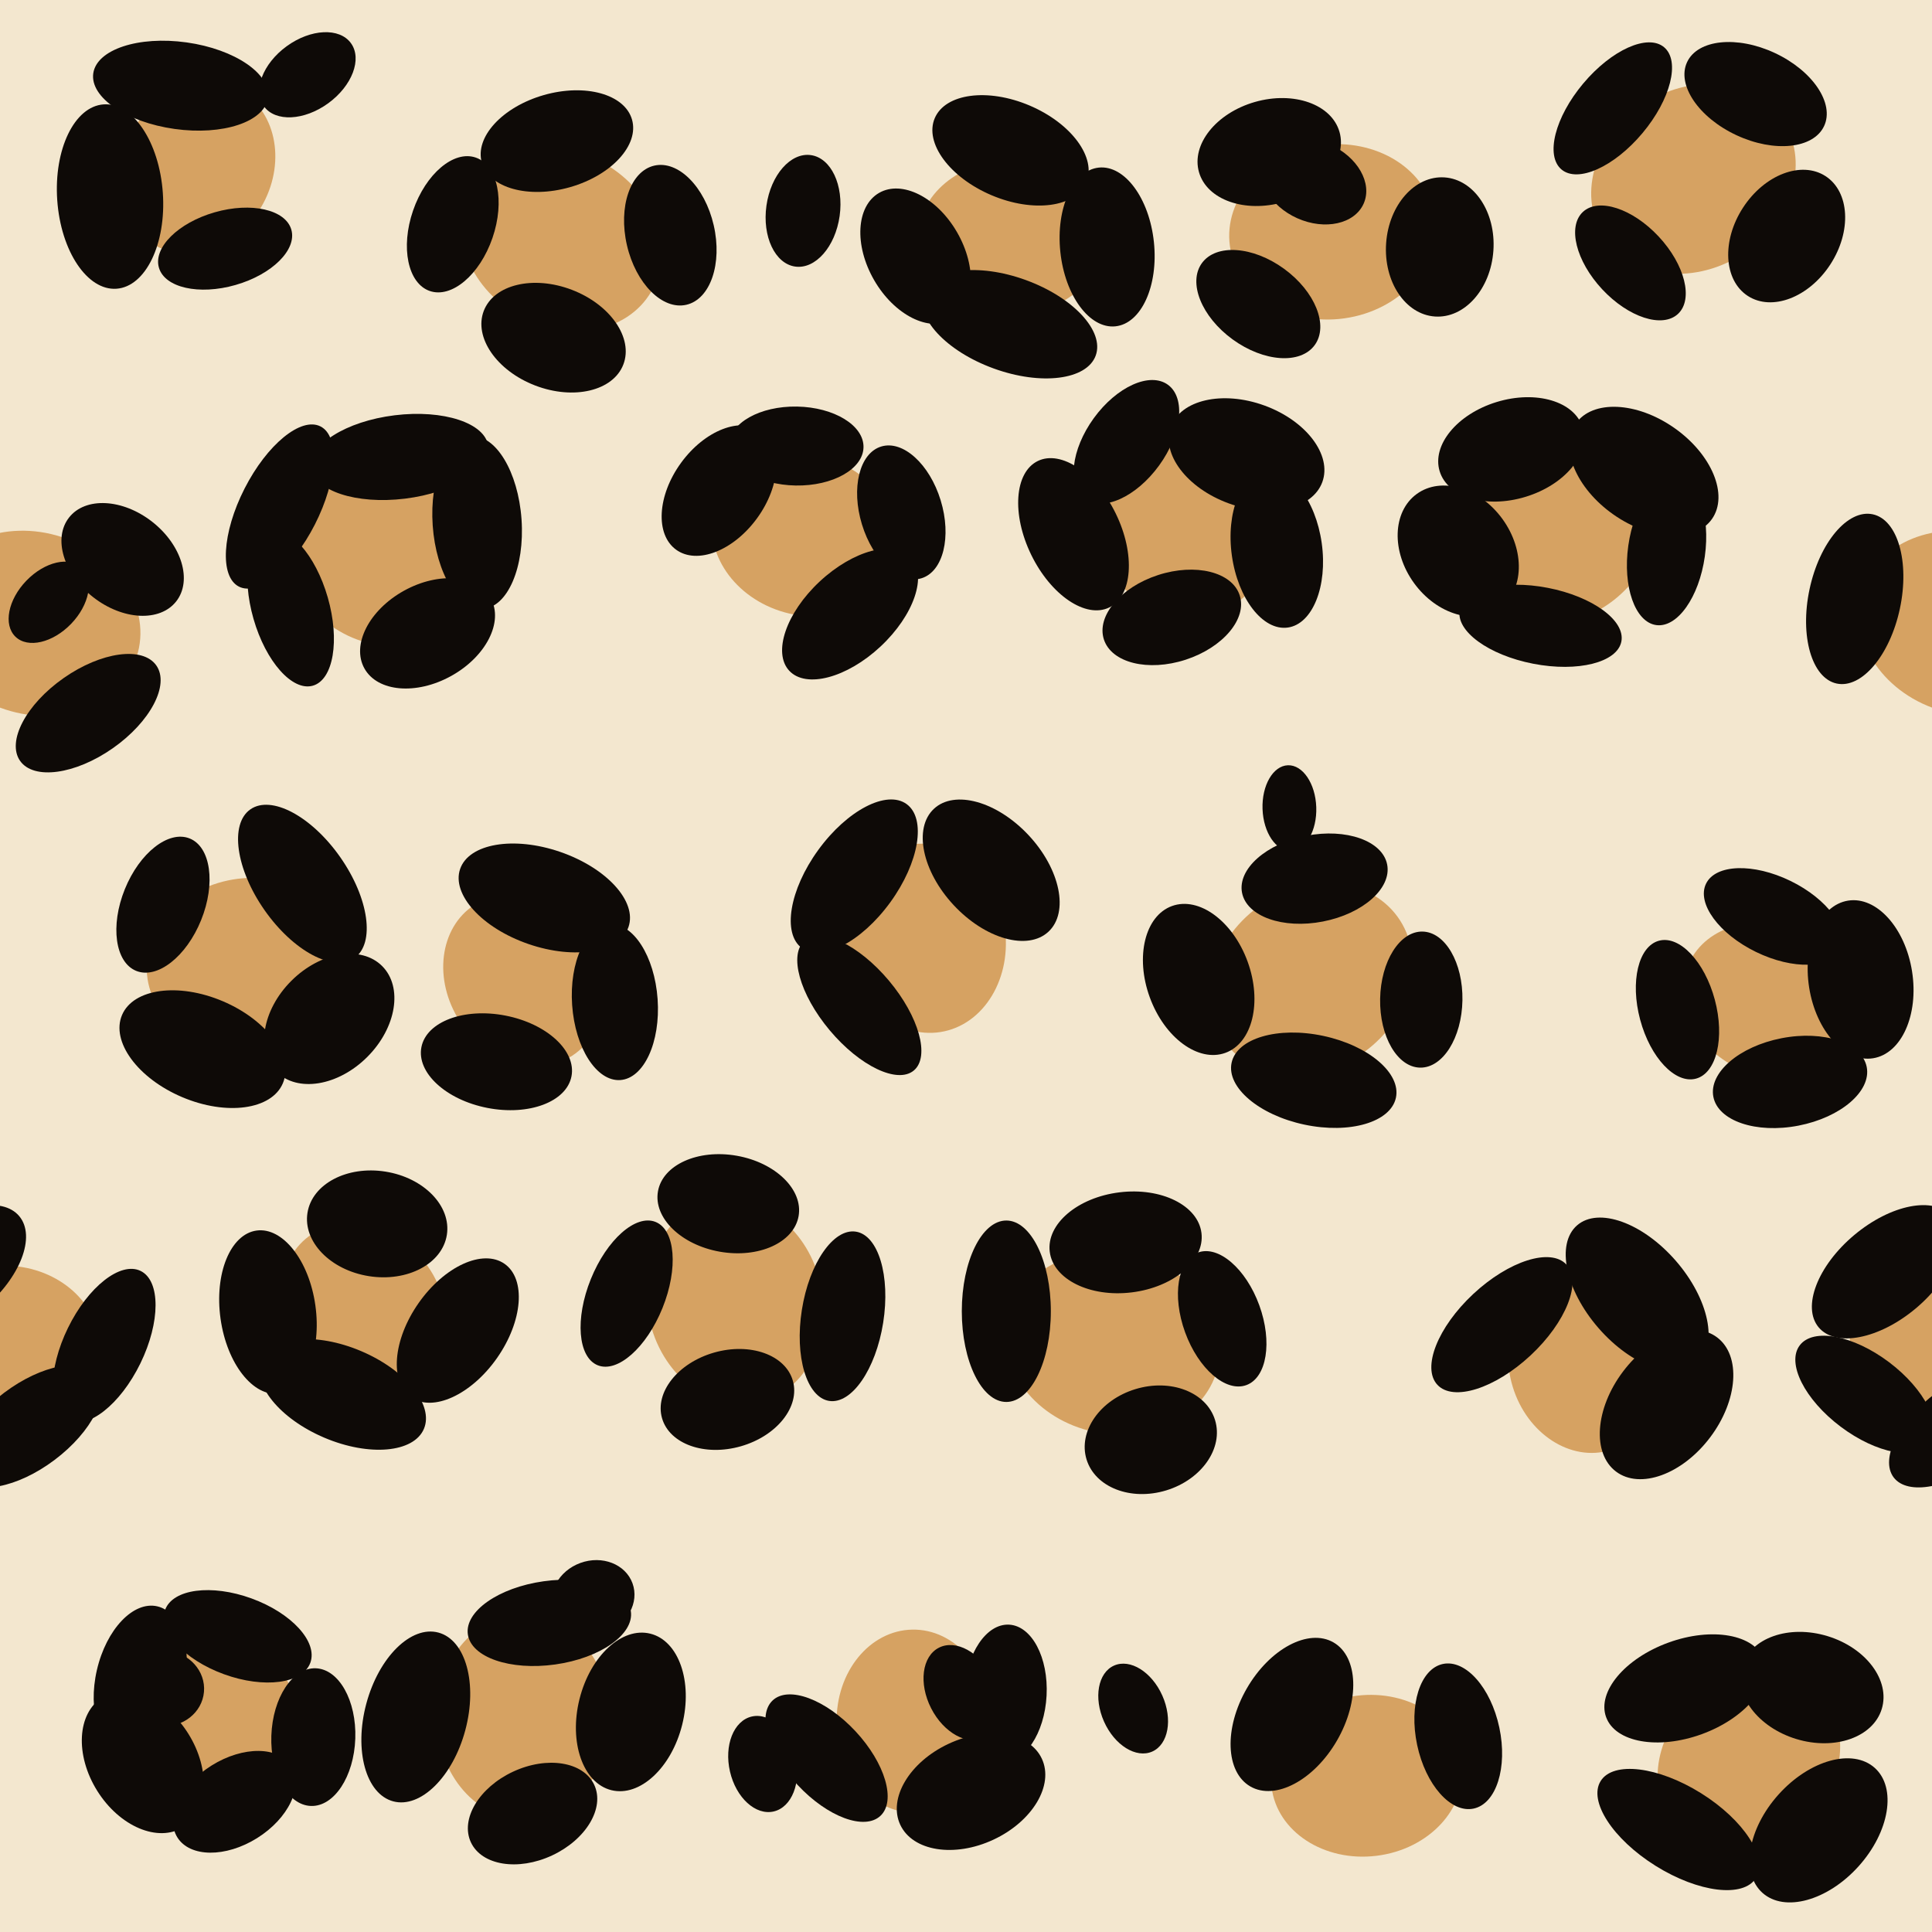
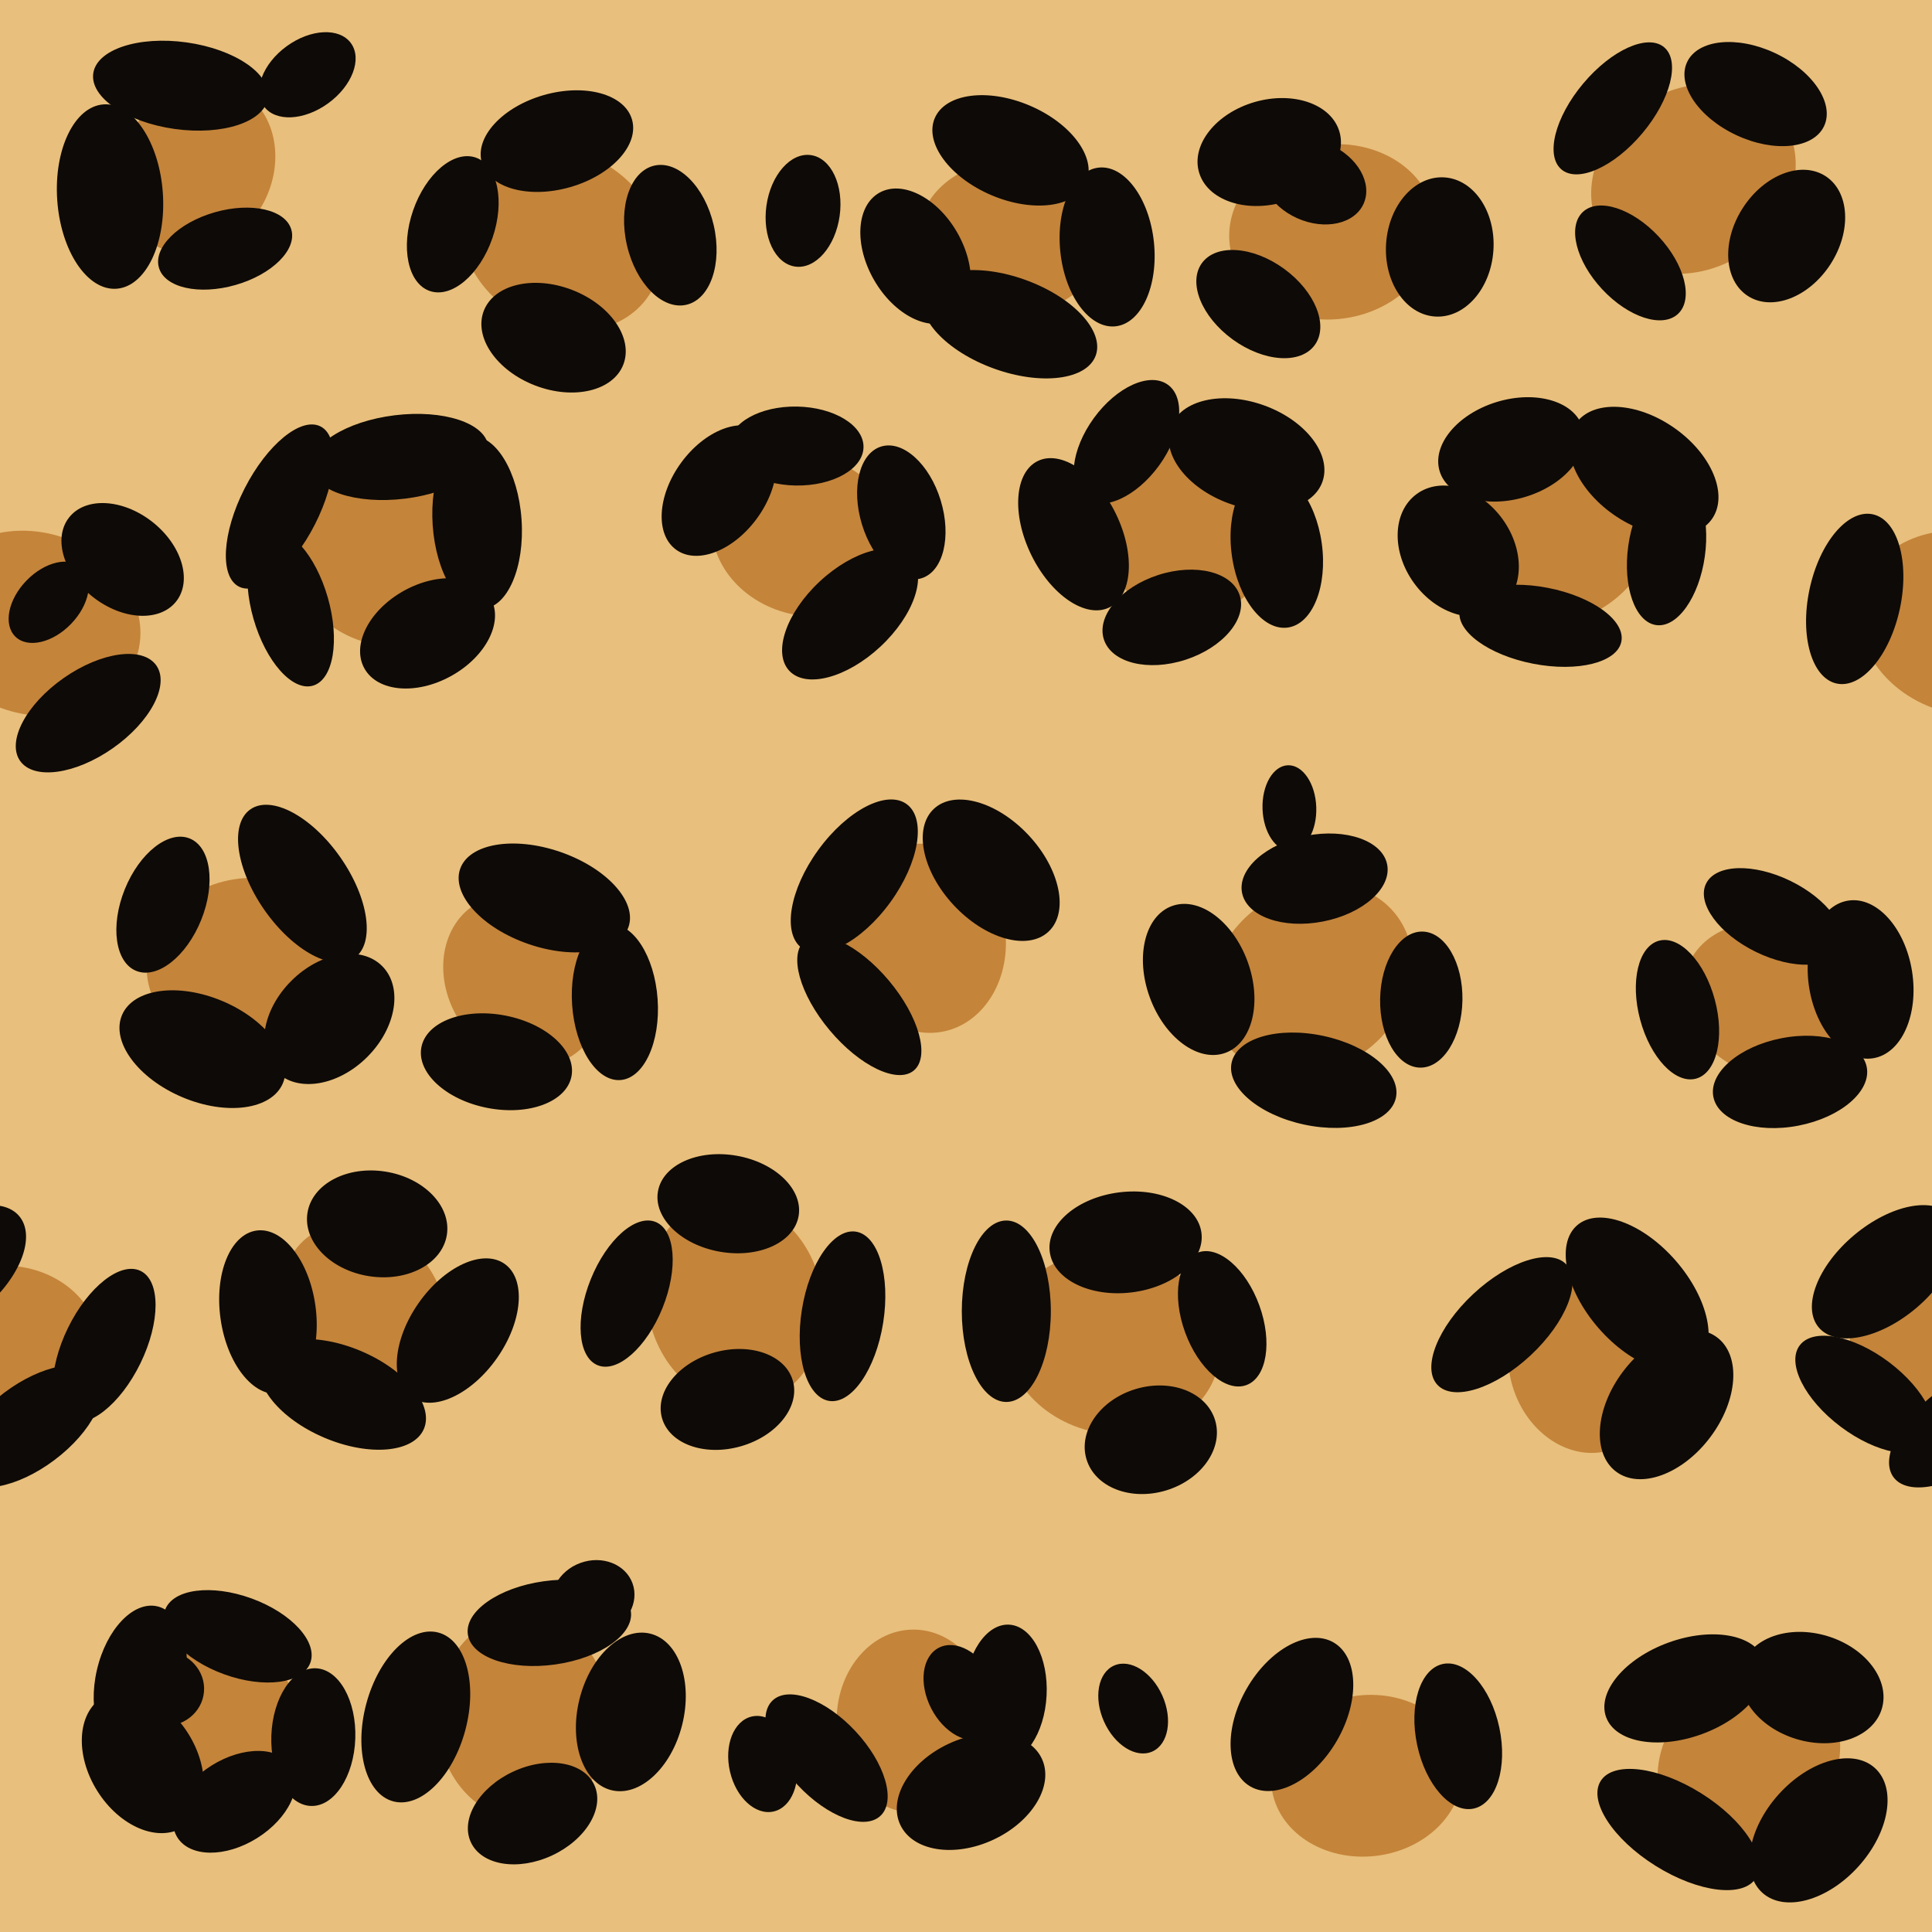
<svg xmlns="http://www.w3.org/2000/svg" width="230" height="230" viewBox="0 0 230 230">
-   <rect width="230" height="230" fill="#f3e7cf" />
-   <ellipse cx="23.5" cy="20.0" rx="10.5" ry="8.9" transform="rotate(118 23.5 20.0)" fill="#d6a262" />
+   <rect width="230" height="230" fill="#e8bf7c" />
+   <ellipse cx="23.5" cy="20.0" rx="10.5" ry="8.9" transform="rotate(118 23.5 20.0)" fill="#c4843a" />
  <ellipse cx="26.8" cy="29.6" rx="8.2" ry="4.5" transform="rotate(524 26.8 29.6)" fill="#0e0a07" />
  <ellipse cx="13.1" cy="23.4" rx="11.0" ry="6.3" transform="rotate(626 13.1 23.4)" fill="#0e0a07" />
  <ellipse cx="21.5" cy="10.2" rx="10.5" ry="5.2" transform="rotate(728 21.5 10.2)" fill="#0e0a07" />
  <g transform="translate(0 230)">
-     <ellipse cx="23.5" cy="20.0" rx="10.5" ry="8.9" transform="rotate(118 23.5 20.0)" fill="#d6a262" />
+     <ellipse cx="23.5" cy="20.0" rx="10.5" ry="8.9" transform="rotate(118 23.5 20.0)" fill="#c4843a" />
    <ellipse cx="26.8" cy="29.6" rx="8.2" ry="4.5" transform="rotate(524 26.8 29.6)" fill="#0e0a07" />
    <ellipse cx="13.1" cy="23.4" rx="11.0" ry="6.3" transform="rotate(626 13.1 23.4)" fill="#0e0a07" />
    <ellipse cx="21.5" cy="10.2" rx="10.5" ry="5.2" transform="rotate(728 21.5 10.2)" fill="#0e0a07" />
  </g>
  <g transform="translate(230 0)">
-     <ellipse cx="23.5" cy="20.0" rx="10.5" ry="8.9" transform="rotate(118 23.5 20.0)" fill="#d6a262" />
+     <ellipse cx="23.5" cy="20.0" rx="10.5" ry="8.9" transform="rotate(118 23.5 20.0)" fill="#c4843a" />
    <ellipse cx="26.8" cy="29.6" rx="8.2" ry="4.5" transform="rotate(524 26.8 29.6)" fill="#0e0a07" />
    <ellipse cx="13.1" cy="23.4" rx="11.0" ry="6.3" transform="rotate(626 13.1 23.4)" fill="#0e0a07" />
    <ellipse cx="21.5" cy="10.2" rx="10.5" ry="5.2" transform="rotate(728 21.5 10.2)" fill="#0e0a07" />
  </g>
  <g transform="translate(230 230)">
-     <ellipse cx="23.5" cy="20.0" rx="10.5" ry="8.9" transform="rotate(118 23.5 20.0)" fill="#d6a262" />
+     <ellipse cx="23.5" cy="20.0" rx="10.5" ry="8.9" transform="rotate(118 23.5 20.0)" fill="#c4843a" />
    <ellipse cx="26.8" cy="29.6" rx="8.2" ry="4.5" transform="rotate(524 26.8 29.6)" fill="#0e0a07" />
    <ellipse cx="13.1" cy="23.4" rx="11.0" ry="6.3" transform="rotate(626 13.1 23.4)" fill="#0e0a07" />
    <ellipse cx="21.5" cy="10.2" rx="10.5" ry="5.2" transform="rotate(728 21.5 10.2)" fill="#0e0a07" />
  </g>
-   <ellipse cx="44.6" cy="65.5" rx="12.1" ry="10.2" transform="rotate(50 44.6 65.5)" fill="#d6a262" />
+   <ellipse cx="44.6" cy="65.5" rx="12.1" ry="10.2" transform="rotate(50 44.6 65.5)" fill="#c4843a" />
  <ellipse cx="33.3" cy="60.3" rx="10.7" ry="4.7" transform="rotate(297 33.3 60.3)" fill="#0e0a07" />
  <ellipse cx="47.6" cy="54.4" rx="10.6" ry="5.0" transform="rotate(353 47.6 54.4)" fill="#0e0a07" />
  <ellipse cx="56.8" cy="62.2" rx="10.3" ry="5.3" transform="rotate(446 56.8 62.2)" fill="#0e0a07" />
  <ellipse cx="50.9" cy="75.4" rx="8.6" ry="5.8" transform="rotate(511 50.9 75.4)" fill="#0e0a07" />
  <ellipse cx="34.6" cy="72.4" rx="9.6" ry="4.6" transform="rotate(614 34.6 72.4)" fill="#0e0a07" />
-   <ellipse cx="29.2" cy="114.6" rx="11.8" ry="10.0" transform="rotate(168 29.2 114.6)" fill="#d6a262" />
+   <ellipse cx="29.2" cy="114.6" rx="11.8" ry="10.0" transform="rotate(168 29.2 114.6)" fill="#c4843a" />
  <ellipse cx="19.4" cy="107.7" rx="8.5" ry="4.9" transform="rotate(292 19.4 107.7)" fill="#0e0a07" />
  <ellipse cx="36.0" cy="105.2" rx="10.8" ry="5.5" transform="rotate(415 36.0 105.2)" fill="#0e0a07" />
  <ellipse cx="39.2" cy="121.3" rx="8.9" ry="6.4" transform="rotate(495 39.2 121.3)" fill="#0e0a07" />
  <ellipse cx="24.1" cy="124.9" rx="10.4" ry="6.2" transform="rotate(563 24.1 124.9)" fill="#0e0a07" />
  <g transform="translate(230 0)">
-     <ellipse cx="29.2" cy="114.6" rx="11.8" ry="10.0" transform="rotate(168 29.2 114.6)" fill="#d6a262" />
+     <ellipse cx="29.2" cy="114.6" rx="11.8" ry="10.0" transform="rotate(168 29.2 114.6)" fill="#c4843a" />
    <ellipse cx="19.4" cy="107.7" rx="8.5" ry="4.9" transform="rotate(292 19.4 107.7)" fill="#0e0a07" />
    <ellipse cx="36.0" cy="105.2" rx="10.8" ry="5.5" transform="rotate(415 36.0 105.2)" fill="#0e0a07" />
    <ellipse cx="39.2" cy="121.3" rx="8.9" ry="6.4" transform="rotate(495 39.2 121.3)" fill="#0e0a07" />
    <ellipse cx="24.1" cy="124.9" rx="10.4" ry="6.2" transform="rotate(563 24.1 124.9)" fill="#0e0a07" />
  </g>
-   <ellipse cx="43.3" cy="155.9" rx="10.9" ry="9.2" transform="rotate(53 43.3 155.9)" fill="#d6a262" />
+   <ellipse cx="43.3" cy="155.9" rx="10.9" ry="9.2" transform="rotate(53 43.3 155.9)" fill="#c4843a" />
  <ellipse cx="54.5" cy="158.4" rx="9.7" ry="5.7" transform="rotate(125 54.5 158.4)" fill="#0e0a07" />
  <ellipse cx="40.8" cy="166.0" rx="10.5" ry="5.6" transform="rotate(203 40.8 166.0)" fill="#0e0a07" />
  <ellipse cx="31.9" cy="156.2" rx="9.8" ry="5.7" transform="rotate(262 31.9 156.2)" fill="#0e0a07" />
  <ellipse cx="44.9" cy="145.7" rx="8.4" ry="6.3" transform="rotate(369 44.9 145.7)" fill="#0e0a07" />
  <g transform="translate(0 -230)">
-     <ellipse cx="26.5" cy="204.7" rx="10.5" ry="8.9" transform="rotate(73 26.5 204.7)" fill="#d6a262" />
+     <ellipse cx="26.5" cy="204.7" rx="10.5" ry="8.9" transform="rotate(73 26.5 204.7)" fill="#c4843a" />
    <ellipse cx="37.3" cy="206.8" rx="8.2" ry="5.0" transform="rotate(92 37.3 206.8)" fill="#0e0a07" />
    <ellipse cx="27.9" cy="214.5" rx="8.0" ry="5.1" transform="rotate(148 27.9 214.5)" fill="#0e0a07" />
    <ellipse cx="17.0" cy="209.8" rx="9.1" ry="6.4" transform="rotate(238 17.0 209.8)" fill="#0e0a07" />
    <ellipse cx="16.7" cy="200.0" rx="9.0" ry="5.3" transform="rotate(283 16.7 200.0)" fill="#0e0a07" />
    <ellipse cx="28.3" cy="194.8" rx="9.2" ry="4.8" transform="rotate(380 28.3 194.8)" fill="#0e0a07" />
  </g>
-   <ellipse cx="26.5" cy="204.7" rx="10.5" ry="8.9" transform="rotate(73 26.5 204.7)" fill="#d6a262" />
+   <ellipse cx="26.5" cy="204.7" rx="10.5" ry="8.9" transform="rotate(73 26.5 204.7)" fill="#c4843a" />
  <ellipse cx="37.3" cy="206.8" rx="8.2" ry="5.0" transform="rotate(92 37.3 206.8)" fill="#0e0a07" />
  <ellipse cx="27.9" cy="214.5" rx="8.0" ry="5.1" transform="rotate(148 27.9 214.5)" fill="#0e0a07" />
  <ellipse cx="17.0" cy="209.8" rx="9.1" ry="6.4" transform="rotate(238 17.0 209.8)" fill="#0e0a07" />
  <ellipse cx="16.7" cy="200.0" rx="9.0" ry="5.3" transform="rotate(283 16.7 200.0)" fill="#0e0a07" />
  <ellipse cx="28.3" cy="194.8" rx="9.2" ry="4.8" transform="rotate(380 28.3 194.8)" fill="#0e0a07" />
  <g transform="translate(230 -230)">
-     <ellipse cx="26.5" cy="204.7" rx="10.5" ry="8.9" transform="rotate(73 26.5 204.7)" fill="#d6a262" />
+     <ellipse cx="26.5" cy="204.7" rx="10.5" ry="8.9" transform="rotate(73 26.5 204.7)" fill="#c4843a" />
    <ellipse cx="37.3" cy="206.8" rx="8.2" ry="5.0" transform="rotate(92 37.3 206.8)" fill="#0e0a07" />
    <ellipse cx="27.9" cy="214.5" rx="8.0" ry="5.1" transform="rotate(148 27.9 214.5)" fill="#0e0a07" />
    <ellipse cx="17.0" cy="209.8" rx="9.1" ry="6.4" transform="rotate(238 17.0 209.8)" fill="#0e0a07" />
    <ellipse cx="16.7" cy="200.0" rx="9.0" ry="5.3" transform="rotate(283 16.7 200.0)" fill="#0e0a07" />
    <ellipse cx="28.3" cy="194.8" rx="9.2" ry="4.8" transform="rotate(380 28.3 194.8)" fill="#0e0a07" />
  </g>
  <g transform="translate(230 0)">
-     <ellipse cx="26.5" cy="204.7" rx="10.5" ry="8.9" transform="rotate(73 26.5 204.7)" fill="#d6a262" />
+     <ellipse cx="26.5" cy="204.7" rx="10.5" ry="8.9" transform="rotate(73 26.5 204.7)" fill="#c4843a" />
    <ellipse cx="37.3" cy="206.8" rx="8.2" ry="5.0" transform="rotate(92 37.3 206.8)" fill="#0e0a07" />
    <ellipse cx="27.9" cy="214.5" rx="8.0" ry="5.1" transform="rotate(148 27.9 214.5)" fill="#0e0a07" />
    <ellipse cx="17.0" cy="209.8" rx="9.1" ry="6.4" transform="rotate(238 17.0 209.8)" fill="#0e0a07" />
    <ellipse cx="16.7" cy="200.0" rx="9.0" ry="5.3" transform="rotate(283 16.7 200.0)" fill="#0e0a07" />
    <ellipse cx="28.3" cy="194.8" rx="9.2" ry="4.8" transform="rotate(380 28.3 194.8)" fill="#0e0a07" />
  </g>
-   <ellipse cx="66.8" cy="28.5" rx="12.4" ry="10.4" transform="rotate(30 66.8 28.5)" fill="#d6a262" />
+   <ellipse cx="66.8" cy="28.5" rx="12.4" ry="10.4" transform="rotate(30 66.8 28.5)" fill="#c4843a" />
  <ellipse cx="53.9" cy="26.7" rx="8.4" ry="5.0" transform="rotate(289 53.9 26.7)" fill="#0e0a07" />
  <ellipse cx="66.3" cy="16.8" rx="9.3" ry="5.7" transform="rotate(344 66.3 16.8)" fill="#0e0a07" />
  <ellipse cx="79.8" cy="28.0" rx="8.5" ry="5.3" transform="rotate(437 79.8 28.0)" fill="#0e0a07" />
  <ellipse cx="65.9" cy="40.2" rx="8.9" ry="6.1" transform="rotate(561 65.9 40.2)" fill="#0e0a07" />
  <g transform="translate(0 230)">
-     <ellipse cx="66.8" cy="28.5" rx="12.4" ry="10.4" transform="rotate(30 66.8 28.5)" fill="#d6a262" />
+     <ellipse cx="66.8" cy="28.5" rx="12.4" ry="10.4" transform="rotate(30 66.8 28.5)" fill="#c4843a" />
    <ellipse cx="53.9" cy="26.7" rx="8.4" ry="5.0" transform="rotate(289 53.9 26.7)" fill="#0e0a07" />
    <ellipse cx="66.3" cy="16.8" rx="9.3" ry="5.7" transform="rotate(344 66.3 16.8)" fill="#0e0a07" />
    <ellipse cx="79.8" cy="28.0" rx="8.5" ry="5.3" transform="rotate(437 79.8 28.0)" fill="#0e0a07" />
    <ellipse cx="65.9" cy="40.2" rx="8.9" ry="6.1" transform="rotate(561 65.9 40.2)" fill="#0e0a07" />
  </g>
-   <ellipse cx="95.8" cy="63.7" rx="11.2" ry="9.5" transform="rotate(18 95.8 63.7)" fill="#d6a262" />
+   <ellipse cx="95.8" cy="63.7" rx="11.2" ry="9.5" transform="rotate(18 95.8 63.7)" fill="#c4843a" />
  <ellipse cx="85.6" cy="58.4" rx="8.7" ry="5.6" transform="rotate(306 85.6 58.4)" fill="#0e0a07" />
  <ellipse cx="94.8" cy="53.1" rx="8.0" ry="4.7" transform="rotate(361 94.8 53.1)" fill="#0e0a07" />
  <ellipse cx="107.3" cy="61.0" rx="8.2" ry="4.9" transform="rotate(433 107.3 61.0)" fill="#0e0a07" />
  <ellipse cx="101.2" cy="73.1" rx="9.9" ry="5.3" transform="rotate(497 101.2 73.1)" fill="#0e0a07" />
-   <ellipse cx="62.3" cy="116.7" rx="10.7" ry="9.0" transform="rotate(57 62.3 116.7)" fill="#d6a262" />
+   <ellipse cx="62.3" cy="116.7" rx="10.7" ry="9.0" transform="rotate(57 62.3 116.7)" fill="#c4843a" />
  <ellipse cx="59.1" cy="126.4" rx="9.1" ry="5.6" transform="rotate(191 59.1 126.4)" fill="#0e0a07" />
  <ellipse cx="64.8" cy="106.9" rx="10.6" ry="5.8" transform="rotate(379 64.8 106.9)" fill="#0e0a07" />
  <ellipse cx="73.2" cy="119.3" rx="9.3" ry="5.1" transform="rotate(446 73.2 119.3)" fill="#0e0a07" />
-   <ellipse cx="87.5" cy="155.0" rx="12.3" ry="10.4" transform="rotate(76 87.5 155.0)" fill="#d6a262" />
+   <ellipse cx="87.5" cy="155.0" rx="12.3" ry="10.4" transform="rotate(76 87.5 155.0)" fill="#c4843a" />
  <ellipse cx="74.6" cy="154.0" rx="9.2" ry="4.6" transform="rotate(292 74.6 154.0)" fill="#0e0a07" />
  <ellipse cx="86.7" cy="143.3" rx="8.5" ry="5.8" transform="rotate(370 86.7 143.3)" fill="#0e0a07" />
  <ellipse cx="100.3" cy="156.7" rx="10.2" ry="4.9" transform="rotate(459 100.3 156.7)" fill="#0e0a07" />
  <ellipse cx="86.6" cy="166.6" rx="8.1" ry="5.8" transform="rotate(524 86.6 166.6)" fill="#0e0a07" />
  <g transform="translate(0 -230)">
-     <ellipse cx="62.3" cy="204.4" rx="12.2" ry="10.3" transform="rotate(89 62.3 204.4)" fill="#d6a262" />
+     <ellipse cx="62.3" cy="204.4" rx="12.2" ry="10.3" transform="rotate(89 62.3 204.4)" fill="#c4843a" />
    <ellipse cx="65.4" cy="193.2" rx="9.8" ry="5.0" transform="rotate(352 65.4 193.2)" fill="#0e0a07" />
    <ellipse cx="75.1" cy="203.8" rx="9.6" ry="6.3" transform="rotate(464 75.1 203.8)" fill="#0e0a07" />
    <ellipse cx="63.4" cy="215.9" rx="8.1" ry="5.5" transform="rotate(515 63.4 215.9)" fill="#0e0a07" />
    <ellipse cx="49.5" cy="204.4" rx="10.4" ry="6.1" transform="rotate(645 49.5 204.4)" fill="#0e0a07" />
  </g>
-   <ellipse cx="62.3" cy="204.4" rx="12.2" ry="10.3" transform="rotate(89 62.3 204.4)" fill="#d6a262" />
+   <ellipse cx="62.3" cy="204.4" rx="12.2" ry="10.3" transform="rotate(89 62.3 204.4)" fill="#c4843a" />
  <ellipse cx="65.4" cy="193.2" rx="9.8" ry="5.0" transform="rotate(352 65.4 193.2)" fill="#0e0a07" />
  <ellipse cx="75.1" cy="203.8" rx="9.6" ry="6.3" transform="rotate(464 75.1 203.8)" fill="#0e0a07" />
  <ellipse cx="63.4" cy="215.9" rx="8.1" ry="5.5" transform="rotate(515 63.4 215.9)" fill="#0e0a07" />
  <ellipse cx="49.5" cy="204.4" rx="10.4" ry="6.1" transform="rotate(645 49.5 204.4)" fill="#0e0a07" />
-   <ellipse cx="120.3" cy="28.3" rx="11.0" ry="9.2" transform="rotate(180 120.3 28.3)" fill="#d6a262" />
+   <ellipse cx="120.3" cy="28.3" rx="11.0" ry="9.2" transform="rotate(180 120.3 28.3)" fill="#c4843a" />
  <ellipse cx="109.0" cy="30.5" rx="8.7" ry="5.7" transform="rotate(240 109.0 30.5)" fill="#0e0a07" />
  <ellipse cx="120.3" cy="17.9" rx="9.8" ry="5.8" transform="rotate(383 120.3 17.9)" fill="#0e0a07" />
  <ellipse cx="131.8" cy="29.4" rx="9.5" ry="5.6" transform="rotate(444 131.8 29.4)" fill="#0e0a07" />
  <ellipse cx="120.2" cy="38.6" rx="10.9" ry="5.6" transform="rotate(560 120.2 38.6)" fill="#0e0a07" />
  <g transform="translate(0 230)">
-     <ellipse cx="120.3" cy="28.3" rx="11.0" ry="9.2" transform="rotate(180 120.3 28.3)" fill="#d6a262" />
+     <ellipse cx="120.3" cy="28.3" rx="11.0" ry="9.2" transform="rotate(180 120.3 28.3)" fill="#c4843a" />
    <ellipse cx="109.0" cy="30.5" rx="8.7" ry="5.7" transform="rotate(240 109.0 30.5)" fill="#0e0a07" />
    <ellipse cx="120.3" cy="17.9" rx="9.8" ry="5.8" transform="rotate(383 120.3 17.9)" fill="#0e0a07" />
    <ellipse cx="131.8" cy="29.4" rx="9.5" ry="5.6" transform="rotate(444 131.8 29.4)" fill="#0e0a07" />
    <ellipse cx="120.2" cy="38.6" rx="10.9" ry="5.6" transform="rotate(560 120.2 38.6)" fill="#0e0a07" />
  </g>
-   <ellipse cx="140.1" cy="62.4" rx="11.8" ry="9.9" transform="rotate(45 140.1 62.4)" fill="#d6a262" />
+   <ellipse cx="140.1" cy="62.4" rx="11.8" ry="9.9" transform="rotate(45 140.1 62.4)" fill="#c4843a" />
  <ellipse cx="127.8" cy="63.6" rx="9.7" ry="5.6" transform="rotate(244 127.8 63.6)" fill="#0e0a07" />
  <ellipse cx="134.1" cy="52.6" rx="8.4" ry="4.8" transform="rotate(306 134.1 52.6)" fill="#0e0a07" />
  <ellipse cx="148.4" cy="54.1" rx="9.6" ry="6.2" transform="rotate(380 148.4 54.1)" fill="#0e0a07" />
  <ellipse cx="152.0" cy="65.4" rx="9.4" ry="5.4" transform="rotate(442 152.0 65.4)" fill="#0e0a07" />
  <ellipse cx="139.5" cy="73.5" rx="8.5" ry="5.3" transform="rotate(522 139.5 73.5)" fill="#0e0a07" />
-   <ellipse cx="110.2" cy="111.7" rx="11.3" ry="9.5" transform="rotate(81 110.2 111.7)" fill="#d6a262" />
+   <ellipse cx="110.2" cy="111.7" rx="11.3" ry="9.5" transform="rotate(81 110.2 111.7)" fill="#c4843a" />
  <ellipse cx="102.3" cy="119.7" rx="10.1" ry="4.6" transform="rotate(230 102.3 119.7)" fill="#0e0a07" />
  <ellipse cx="101.7" cy="104.3" rx="10.6" ry="5.3" transform="rotate(306 101.7 104.3)" fill="#0e0a07" />
  <ellipse cx="118.0" cy="103.6" rx="10.0" ry="6.1" transform="rotate(407 118.0 103.6)" fill="#0e0a07" />
-   <ellipse cx="132.5" cy="159.9" rx="12.8" ry="10.8" transform="rotate(12 132.5 159.9)" fill="#d6a262" />
+   <ellipse cx="132.5" cy="159.9" rx="12.8" ry="10.8" transform="rotate(12 132.5 159.9)" fill="#c4843a" />
  <ellipse cx="134.0" cy="147.9" rx="9.1" ry="6.0" transform="rotate(353 134.0 147.9)" fill="#0e0a07" />
  <ellipse cx="145.5" cy="157.0" rx="8.4" ry="4.7" transform="rotate(430 145.5 157.0)" fill="#0e0a07" />
  <ellipse cx="137.0" cy="171.4" rx="8.0" ry="6.3" transform="rotate(523 137.0 171.4)" fill="#0e0a07" />
  <ellipse cx="119.8" cy="156.1" rx="10.8" ry="5.3" transform="rotate(630 119.8 156.1)" fill="#0e0a07" />
  <g transform="translate(0 -230)">
-     <ellipse cx="108.8" cy="204.9" rx="10.9" ry="9.2" transform="rotate(89 108.8 204.9)" fill="#d6a262" />
+     <ellipse cx="108.8" cy="204.9" rx="10.9" ry="9.2" transform="rotate(89 108.8 204.9)" fill="#c4843a" />
    <ellipse cx="98.4" cy="209.3" rx="9.4" ry="4.7" transform="rotate(227 98.4 209.3)" fill="#0e0a07" />
    <ellipse cx="119.7" cy="201.6" rx="8.2" ry="4.9" transform="rotate(453 119.7 201.6)" fill="#0e0a07" />
    <ellipse cx="115.6" cy="213.3" rx="9.3" ry="6.3" transform="rotate(515 115.6 213.3)" fill="#0e0a07" />
  </g>
-   <ellipse cx="108.8" cy="204.9" rx="10.9" ry="9.2" transform="rotate(89 108.8 204.9)" fill="#d6a262" />
+   <ellipse cx="108.8" cy="204.9" rx="10.9" ry="9.2" transform="rotate(89 108.8 204.9)" fill="#c4843a" />
  <ellipse cx="98.4" cy="209.3" rx="9.4" ry="4.7" transform="rotate(227 98.4 209.3)" fill="#0e0a07" />
  <ellipse cx="119.7" cy="201.6" rx="8.2" ry="4.9" transform="rotate(453 119.7 201.6)" fill="#0e0a07" />
  <ellipse cx="115.6" cy="213.3" rx="9.3" ry="6.3" transform="rotate(515 115.6 213.3)" fill="#0e0a07" />
-   <ellipse cx="158.6" cy="27.6" rx="12.3" ry="10.4" transform="rotate(172 158.6 27.6)" fill="#d6a262" />
+   <ellipse cx="158.6" cy="27.6" rx="12.3" ry="10.4" transform="rotate(172 158.6 27.6)" fill="#c4843a" />
  <ellipse cx="149.8" cy="36.2" rx="8.3" ry="5.2" transform="rotate(216 149.8 36.2)" fill="#0e0a07" />
  <ellipse cx="151.1" cy="18.1" rx="8.7" ry="6.2" transform="rotate(344 151.1 18.1)" fill="#0e0a07" />
  <ellipse cx="171.4" cy="29.4" rx="8.3" ry="6.4" transform="rotate(454 171.4 29.4)" fill="#0e0a07" />
  <g transform="translate(0 230)">
-     <ellipse cx="158.6" cy="27.6" rx="12.3" ry="10.4" transform="rotate(172 158.6 27.6)" fill="#d6a262" />
+     <ellipse cx="158.6" cy="27.6" rx="12.3" ry="10.4" transform="rotate(172 158.6 27.6)" fill="#c4843a" />
    <ellipse cx="149.8" cy="36.2" rx="8.3" ry="5.2" transform="rotate(216 149.8 36.2)" fill="#0e0a07" />
    <ellipse cx="151.1" cy="18.1" rx="8.7" ry="6.2" transform="rotate(344 151.1 18.1)" fill="#0e0a07" />
    <ellipse cx="171.4" cy="29.4" rx="8.3" ry="6.4" transform="rotate(454 171.4 29.4)" fill="#0e0a07" />
  </g>
-   <ellipse cx="186.0" cy="63.4" rx="12.0" ry="10.1" transform="rotate(140 186.0 63.4)" fill="#d6a262" />
+   <ellipse cx="186.0" cy="63.4" rx="12.0" ry="10.1" transform="rotate(140 186.0 63.4)" fill="#c4843a" />
  <ellipse cx="198.4" cy="65.6" rx="8.9" ry="4.6" transform="rotate(98 198.4 65.6)" fill="#0e0a07" />
  <ellipse cx="183.4" cy="74.5" rx="9.8" ry="4.6" transform="rotate(191 183.4 74.5)" fill="#0e0a07" />
  <ellipse cx="173.6" cy="65.6" rx="8.4" ry="6.5" transform="rotate(234 173.6 65.6)" fill="#0e0a07" />
  <ellipse cx="179.9" cy="53.5" rx="8.9" ry="5.9" transform="rotate(343 179.9 53.5)" fill="#0e0a07" />
  <ellipse cx="195.7" cy="56.1" rx="9.9" ry="6.3" transform="rotate(395 195.7 56.1)" fill="#0e0a07" />
-   <ellipse cx="156.1" cy="116.6" rx="12.7" ry="10.7" transform="rotate(144 156.1 116.6)" fill="#d6a262" />
+   <ellipse cx="156.1" cy="116.6" rx="12.7" ry="10.7" transform="rotate(144 156.1 116.6)" fill="#c4843a" />
  <ellipse cx="156.4" cy="128.6" rx="10.0" ry="5.4" transform="rotate(192 156.4 128.6)" fill="#0e0a07" />
  <ellipse cx="142.7" cy="116.6" rx="9.3" ry="6.2" transform="rotate(250 142.7 116.6)" fill="#0e0a07" />
  <ellipse cx="156.5" cy="104.6" rx="8.8" ry="5.2" transform="rotate(349 156.5 104.6)" fill="#0e0a07" />
  <ellipse cx="169.2" cy="119.0" rx="8.1" ry="4.9" transform="rotate(451 169.2 119.0)" fill="#0e0a07" />
-   <ellipse cx="188.6" cy="162.5" rx="10.6" ry="8.9" transform="rotate(73 188.6 162.5)" fill="#d6a262" />
+   <ellipse cx="188.6" cy="162.5" rx="10.6" ry="8.9" transform="rotate(73 188.6 162.5)" fill="#c4843a" />
  <ellipse cx="178.8" cy="157.7" rx="10.5" ry="5.0" transform="rotate(317 178.8 157.7)" fill="#0e0a07" />
  <ellipse cx="194.9" cy="154.1" rx="10.9" ry="6.1" transform="rotate(409 194.9 154.1)" fill="#0e0a07" />
  <ellipse cx="198.4" cy="167.2" rx="10.0" ry="6.5" transform="rotate(487 198.4 167.2)" fill="#0e0a07" />
  <g transform="translate(0 -230)">
-     <ellipse cx="162.7" cy="211.4" rx="11.4" ry="9.6" transform="rotate(173 162.7 211.4)" fill="#d6a262" />
+     <ellipse cx="162.7" cy="211.4" rx="11.4" ry="9.6" transform="rotate(173 162.7 211.4)" fill="#c4843a" />
    <ellipse cx="153.8" cy="204.1" rx="9.9" ry="6.2" transform="rotate(300 153.8 204.1)" fill="#0e0a07" />
    <ellipse cx="173.6" cy="206.7" rx="8.8" ry="5.0" transform="rotate(438 173.6 206.7)" fill="#0e0a07" />
  </g>
-   <ellipse cx="162.7" cy="211.4" rx="11.4" ry="9.6" transform="rotate(173 162.7 211.4)" fill="#d6a262" />
+   <ellipse cx="162.7" cy="211.4" rx="11.4" ry="9.6" transform="rotate(173 162.7 211.4)" fill="#c4843a" />
  <ellipse cx="153.8" cy="204.1" rx="9.9" ry="6.2" transform="rotate(300 153.8 204.1)" fill="#0e0a07" />
  <ellipse cx="173.6" cy="206.7" rx="8.8" ry="5.0" transform="rotate(438 173.6 206.7)" fill="#0e0a07" />
  <g transform="translate(-230 0)">
-     <ellipse cx="201.6" cy="21.3" rx="12.7" ry="10.7" transform="rotate(148 201.6 21.3)" fill="#d6a262" />
+     <ellipse cx="201.6" cy="21.3" rx="12.7" ry="10.7" transform="rotate(148 201.6 21.3)" fill="#c4843a" />
    <ellipse cx="212.7" cy="28.1" rx="8.5" ry="6.2" transform="rotate(123 212.7 28.1)" fill="#0e0a07" />
    <ellipse cx="194.1" cy="31.3" rx="8.3" ry="4.6" transform="rotate(227 194.1 31.3)" fill="#0e0a07" />
    <ellipse cx="192.0" cy="12.9" rx="9.5" ry="4.6" transform="rotate(310 192.0 12.9)" fill="#0e0a07" />
    <ellipse cx="209.0" cy="11.2" rx="9.0" ry="5.4" transform="rotate(385 209.0 11.2)" fill="#0e0a07" />
  </g>
  <g transform="translate(-230 230)">
-     <ellipse cx="201.6" cy="21.3" rx="12.7" ry="10.7" transform="rotate(148 201.6 21.3)" fill="#d6a262" />
+     <ellipse cx="201.6" cy="21.3" rx="12.7" ry="10.7" transform="rotate(148 201.6 21.3)" fill="#c4843a" />
    <ellipse cx="212.7" cy="28.1" rx="8.5" ry="6.2" transform="rotate(123 212.7 28.1)" fill="#0e0a07" />
    <ellipse cx="194.1" cy="31.3" rx="8.3" ry="4.6" transform="rotate(227 194.1 31.3)" fill="#0e0a07" />
    <ellipse cx="192.0" cy="12.9" rx="9.5" ry="4.6" transform="rotate(310 192.0 12.9)" fill="#0e0a07" />
    <ellipse cx="209.0" cy="11.2" rx="9.0" ry="5.4" transform="rotate(385 209.0 11.2)" fill="#0e0a07" />
  </g>
-   <ellipse cx="201.6" cy="21.3" rx="12.7" ry="10.7" transform="rotate(148 201.6 21.3)" fill="#d6a262" />
+   <ellipse cx="201.6" cy="21.3" rx="12.7" ry="10.7" transform="rotate(148 201.6 21.3)" fill="#c4843a" />
  <ellipse cx="212.7" cy="28.1" rx="8.5" ry="6.2" transform="rotate(123 212.7 28.1)" fill="#0e0a07" />
  <ellipse cx="194.1" cy="31.3" rx="8.3" ry="4.6" transform="rotate(227 194.1 31.3)" fill="#0e0a07" />
  <ellipse cx="192.0" cy="12.9" rx="9.5" ry="4.6" transform="rotate(310 192.0 12.9)" fill="#0e0a07" />
  <ellipse cx="209.0" cy="11.2" rx="9.0" ry="5.4" transform="rotate(385 209.0 11.2)" fill="#0e0a07" />
  <g transform="translate(0 230)">
-     <ellipse cx="201.6" cy="21.3" rx="12.7" ry="10.7" transform="rotate(148 201.6 21.3)" fill="#d6a262" />
+     <ellipse cx="201.6" cy="21.3" rx="12.7" ry="10.7" transform="rotate(148 201.6 21.3)" fill="#c4843a" />
    <ellipse cx="212.7" cy="28.1" rx="8.5" ry="6.2" transform="rotate(123 212.7 28.1)" fill="#0e0a07" />
    <ellipse cx="194.1" cy="31.3" rx="8.3" ry="4.6" transform="rotate(227 194.1 31.3)" fill="#0e0a07" />
    <ellipse cx="192.0" cy="12.9" rx="9.5" ry="4.6" transform="rotate(310 192.0 12.9)" fill="#0e0a07" />
    <ellipse cx="209.0" cy="11.2" rx="9.0" ry="5.4" transform="rotate(385 209.0 11.2)" fill="#0e0a07" />
  </g>
  <g transform="translate(-230 0)">
-     <ellipse cx="234.0" cy="74.2" rx="12.9" ry="10.8" transform="rotate(18 234.0 74.2)" fill="#d6a262" />
+     <ellipse cx="234.0" cy="74.2" rx="12.9" ry="10.8" transform="rotate(18 234.0 74.2)" fill="#c4843a" />
    <ellipse cx="244.6" cy="66.6" rx="8.1" ry="5.7" transform="rotate(398 244.6 66.6)" fill="#0e0a07" />
    <ellipse cx="240.5" cy="84.9" rx="9.9" ry="5.1" transform="rotate(505 240.5 84.9)" fill="#0e0a07" />
    <ellipse cx="220.8" cy="71.3" rx="10.3" ry="5.5" transform="rotate(642 220.8 71.3)" fill="#0e0a07" />
  </g>
-   <ellipse cx="234.0" cy="74.2" rx="12.9" ry="10.8" transform="rotate(18 234.0 74.2)" fill="#d6a262" />
+   <ellipse cx="234.0" cy="74.2" rx="12.9" ry="10.8" transform="rotate(18 234.0 74.2)" fill="#c4843a" />
  <ellipse cx="244.6" cy="66.6" rx="8.1" ry="5.7" transform="rotate(398 244.6 66.6)" fill="#0e0a07" />
  <ellipse cx="240.5" cy="84.9" rx="9.9" ry="5.1" transform="rotate(505 240.5 84.9)" fill="#0e0a07" />
  <ellipse cx="220.8" cy="71.3" rx="10.3" ry="5.5" transform="rotate(642 220.8 71.3)" fill="#0e0a07" />
  <g transform="translate(-230 0)">
-     <ellipse cx="210.7" cy="119.1" rx="10.6" ry="8.9" transform="rotate(25 210.7 119.1)" fill="#d6a262" />
+     <ellipse cx="210.7" cy="119.1" rx="10.6" ry="8.9" transform="rotate(25 210.7 119.1)" fill="#c4843a" />
    <ellipse cx="211.1" cy="109.1" rx="8.9" ry="4.7" transform="rotate(386 211.1 109.1)" fill="#0e0a07" />
    <ellipse cx="221.5" cy="116.6" rx="9.5" ry="6.2" transform="rotate(441 221.5 116.6)" fill="#0e0a07" />
    <ellipse cx="213.1" cy="128.8" rx="9.3" ry="5.3" transform="rotate(529 213.1 128.8)" fill="#0e0a07" />
    <ellipse cx="199.7" cy="120.2" rx="8.5" ry="4.6" transform="rotate(615 199.7 120.2)" fill="#0e0a07" />
  </g>
-   <ellipse cx="210.7" cy="119.1" rx="10.6" ry="8.9" transform="rotate(25 210.7 119.1)" fill="#d6a262" />
+   <ellipse cx="210.7" cy="119.1" rx="10.6" ry="8.9" transform="rotate(25 210.7 119.1)" fill="#c4843a" />
  <ellipse cx="211.1" cy="109.1" rx="8.9" ry="4.7" transform="rotate(386 211.1 109.1)" fill="#0e0a07" />
  <ellipse cx="221.5" cy="116.6" rx="9.5" ry="6.2" transform="rotate(441 221.5 116.6)" fill="#0e0a07" />
  <ellipse cx="213.1" cy="128.8" rx="9.3" ry="5.3" transform="rotate(529 213.1 128.8)" fill="#0e0a07" />
  <ellipse cx="199.7" cy="120.2" rx="8.5" ry="4.6" transform="rotate(615 199.7 120.2)" fill="#0e0a07" />
  <g transform="translate(-230 0)">
-     <ellipse cx="231.0" cy="159.8" rx="10.8" ry="9.1" transform="rotate(7 231.0 159.8)" fill="#d6a262" />
+     <ellipse cx="231.0" cy="159.8" rx="10.8" ry="9.1" transform="rotate(7 231.0 159.8)" fill="#c4843a" />
    <ellipse cx="224.4" cy="151.4" rx="10.3" ry="5.7" transform="rotate(320 224.4 151.4)" fill="#0e0a07" />
    <ellipse cx="242.4" cy="160.2" rx="9.9" ry="4.8" transform="rotate(476 242.4 160.2)" fill="#0e0a07" />
    <ellipse cx="233.5" cy="169.8" rx="10.1" ry="5.0" transform="rotate(503 233.5 169.8)" fill="#0e0a07" />
    <ellipse cx="222.0" cy="166.0" rx="9.7" ry="4.8" transform="rotate(577 222.0 166.0)" fill="#0e0a07" />
  </g>
-   <ellipse cx="231.0" cy="159.8" rx="10.8" ry="9.1" transform="rotate(7 231.0 159.8)" fill="#d6a262" />
+   <ellipse cx="231.0" cy="159.8" rx="10.8" ry="9.1" transform="rotate(7 231.0 159.8)" fill="#c4843a" />
  <ellipse cx="224.4" cy="151.4" rx="10.3" ry="5.7" transform="rotate(320 224.4 151.4)" fill="#0e0a07" />
  <ellipse cx="242.4" cy="160.2" rx="9.9" ry="4.8" transform="rotate(476 242.4 160.2)" fill="#0e0a07" />
  <ellipse cx="233.5" cy="169.8" rx="10.1" ry="5.0" transform="rotate(503 233.5 169.8)" fill="#0e0a07" />
  <ellipse cx="222.0" cy="166.0" rx="9.7" ry="4.8" transform="rotate(577 222.0 166.0)" fill="#0e0a07" />
  <g transform="translate(-230 -230)">
-     <ellipse cx="208.2" cy="209.7" rx="11.7" ry="9.9" transform="rotate(136 208.2 209.7)" fill="#d6a262" />
+     <ellipse cx="208.2" cy="209.7" rx="11.7" ry="9.9" transform="rotate(136 208.2 209.7)" fill="#c4843a" />
    <ellipse cx="199.8" cy="217.8" rx="10.9" ry="5.1" transform="rotate(212 199.8 217.8)" fill="#0e0a07" />
    <ellipse cx="200.6" cy="201.0" rx="10.0" ry="5.8" transform="rotate(340 200.6 201.0)" fill="#0e0a07" />
    <ellipse cx="215.7" cy="200.9" rx="8.7" ry="6.4" transform="rotate(377 215.7 200.9)" fill="#0e0a07" />
    <ellipse cx="216.5" cy="217.9" rx="10.0" ry="6.4" transform="rotate(492 216.5 217.9)" fill="#0e0a07" />
  </g>
  <g transform="translate(-230 0)">
-     <ellipse cx="208.2" cy="209.7" rx="11.7" ry="9.9" transform="rotate(136 208.2 209.7)" fill="#d6a262" />
+     <ellipse cx="208.2" cy="209.7" rx="11.7" ry="9.9" transform="rotate(136 208.2 209.7)" fill="#c4843a" />
    <ellipse cx="199.8" cy="217.8" rx="10.9" ry="5.1" transform="rotate(212 199.8 217.8)" fill="#0e0a07" />
    <ellipse cx="200.6" cy="201.0" rx="10.0" ry="5.8" transform="rotate(340 200.6 201.0)" fill="#0e0a07" />
    <ellipse cx="215.7" cy="200.9" rx="8.7" ry="6.4" transform="rotate(377 215.7 200.9)" fill="#0e0a07" />
    <ellipse cx="216.5" cy="217.9" rx="10.0" ry="6.4" transform="rotate(492 216.5 217.9)" fill="#0e0a07" />
  </g>
  <g transform="translate(0 -230)">
-     <ellipse cx="208.2" cy="209.7" rx="11.7" ry="9.9" transform="rotate(136 208.2 209.7)" fill="#d6a262" />
+     <ellipse cx="208.2" cy="209.7" rx="11.7" ry="9.9" transform="rotate(136 208.2 209.7)" fill="#c4843a" />
    <ellipse cx="199.8" cy="217.8" rx="10.9" ry="5.1" transform="rotate(212 199.8 217.8)" fill="#0e0a07" />
    <ellipse cx="200.6" cy="201.0" rx="10.0" ry="5.8" transform="rotate(340 200.6 201.0)" fill="#0e0a07" />
    <ellipse cx="215.7" cy="200.9" rx="8.7" ry="6.4" transform="rotate(377 215.7 200.9)" fill="#0e0a07" />
    <ellipse cx="216.5" cy="217.9" rx="10.0" ry="6.4" transform="rotate(492 216.5 217.9)" fill="#0e0a07" />
  </g>
-   <ellipse cx="208.2" cy="209.7" rx="11.7" ry="9.9" transform="rotate(136 208.2 209.7)" fill="#d6a262" />
+   <ellipse cx="208.2" cy="209.7" rx="11.7" ry="9.9" transform="rotate(136 208.2 209.7)" fill="#c4843a" />
  <ellipse cx="199.8" cy="217.8" rx="10.9" ry="5.1" transform="rotate(212 199.8 217.8)" fill="#0e0a07" />
  <ellipse cx="200.6" cy="201.0" rx="10.0" ry="5.8" transform="rotate(340 200.6 201.0)" fill="#0e0a07" />
  <ellipse cx="215.7" cy="200.9" rx="8.7" ry="6.4" transform="rotate(377 215.7 200.9)" fill="#0e0a07" />
  <ellipse cx="216.5" cy="217.9" rx="10.0" ry="6.4" transform="rotate(492 216.5 217.9)" fill="#0e0a07" />
  <g transform="translate(0 -230)">
    <ellipse cx="114.5" cy="201.5" rx="6.0" ry="4.1" transform="rotate(63 114.5 201.5)" fill="#0e0a07" />
  </g>
  <ellipse cx="114.5" cy="201.5" rx="6.0" ry="4.1" transform="rotate(63 114.5 201.5)" fill="#0e0a07" />
  <ellipse cx="156.4" cy="21.6" rx="6.5" ry="4.8" transform="rotate(24 156.4 21.6)" fill="#0e0a07" />
  <g transform="translate(0 230)">
    <ellipse cx="156.4" cy="21.6" rx="6.5" ry="4.8" transform="rotate(24 156.4 21.6)" fill="#0e0a07" />
  </g>
  <g transform="translate(0 -230)">
    <ellipse cx="19.5" cy="201.0" rx="4.5" ry="4.8" transform="rotate(95 19.5 201.0)" fill="#0e0a07" />
  </g>
  <ellipse cx="19.5" cy="201.0" rx="4.5" ry="4.8" transform="rotate(95 19.5 201.0)" fill="#0e0a07" />
  <g transform="translate(230 -230)">
    <ellipse cx="19.5" cy="201.0" rx="4.5" ry="4.8" transform="rotate(95 19.5 201.0)" fill="#0e0a07" />
  </g>
  <g transform="translate(230 0)">
    <ellipse cx="19.5" cy="201.0" rx="4.5" ry="4.8" transform="rotate(95 19.5 201.0)" fill="#0e0a07" />
  </g>
  <g transform="translate(0 -230)">
    <ellipse cx="90.8" cy="210.0" rx="5.8" ry="4.0" transform="rotate(77 90.8 210.0)" fill="#0e0a07" />
  </g>
  <ellipse cx="90.8" cy="210.0" rx="5.8" ry="4.0" transform="rotate(77 90.8 210.0)" fill="#0e0a07" />
  <ellipse cx="70.6" cy="190.2" rx="5.0" ry="4.4" transform="rotate(160 70.6 190.2)" fill="#0e0a07" />
  <g transform="translate(0 -230)">
    <ellipse cx="134.9" cy="203.4" rx="5.6" ry="3.8" transform="rotate(66 134.9 203.4)" fill="#0e0a07" />
  </g>
  <ellipse cx="134.9" cy="203.4" rx="5.6" ry="3.8" transform="rotate(66 134.9 203.4)" fill="#0e0a07" />
  <ellipse cx="36.6" cy="8.9" rx="6.4" ry="4.2" transform="rotate(144 36.6 8.9)" fill="#0e0a07" />
  <g transform="translate(0 230)">
    <ellipse cx="36.6" cy="8.9" rx="6.4" ry="4.2" transform="rotate(144 36.6 8.9)" fill="#0e0a07" />
  </g>
  <ellipse cx="153.5" cy="96.2" rx="5.1" ry="3.2" transform="rotate(88 153.5 96.2)" fill="#0e0a07" />
  <ellipse cx="5.8" cy="71.7" rx="5.7" ry="3.7" transform="rotate(134 5.8 71.7)" fill="#0e0a07" />
  <g transform="translate(230 0)">
    <ellipse cx="5.8" cy="71.7" rx="5.7" ry="3.7" transform="rotate(134 5.8 71.7)" fill="#0e0a07" />
  </g>
  <ellipse cx="95.6" cy="25.1" rx="6.7" ry="4.4" transform="rotate(98 95.6 25.1)" fill="#0e0a07" />
  <g transform="translate(0 230)">
    <ellipse cx="95.6" cy="25.1" rx="6.7" ry="4.4" transform="rotate(98 95.6 25.1)" fill="#0e0a07" />
  </g>
</svg>
